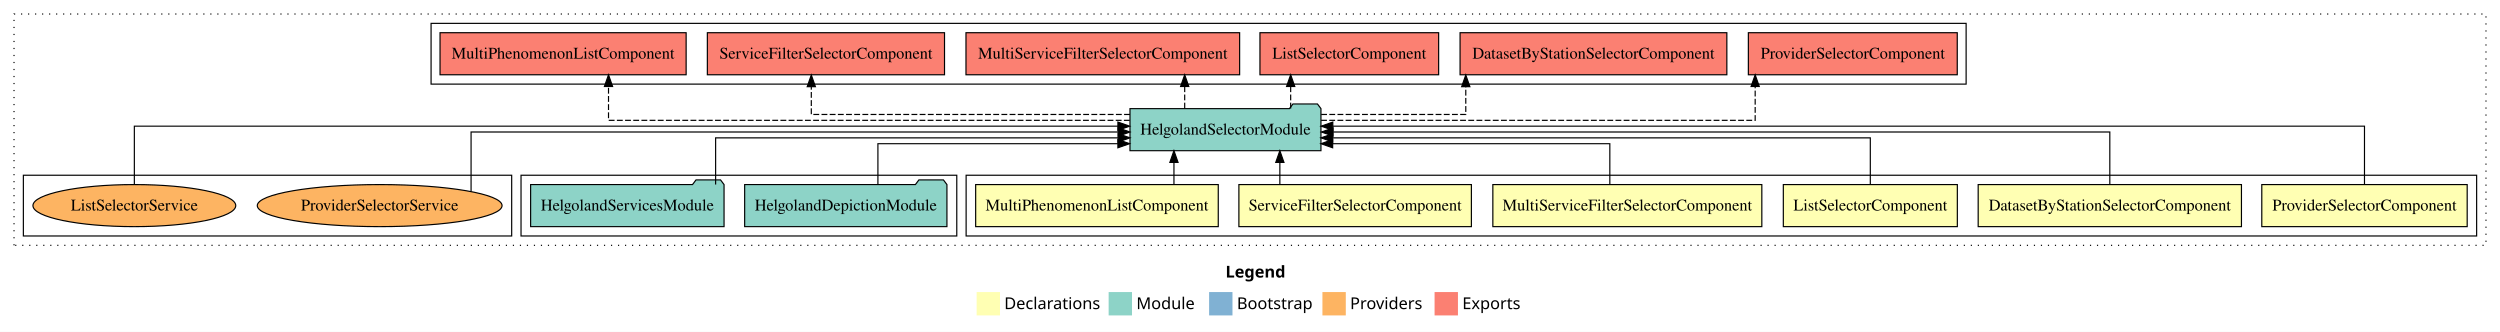
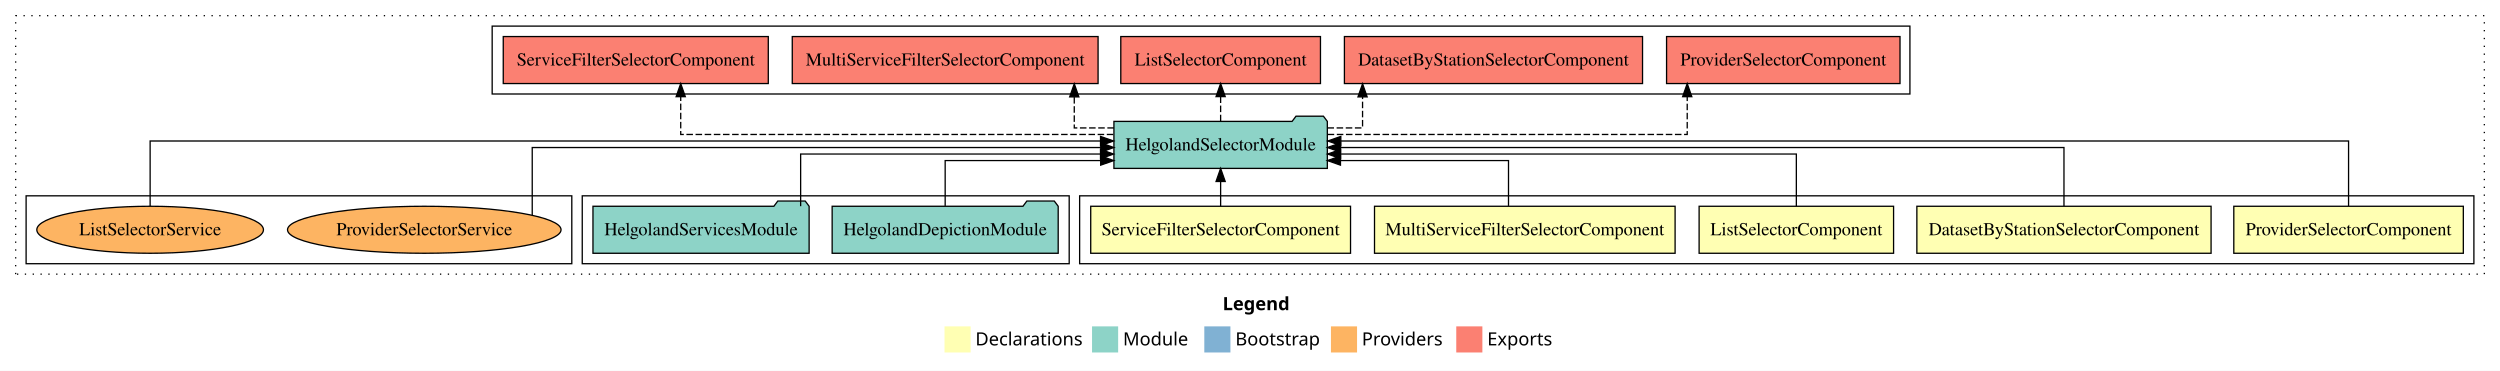
- <svg xmlns="http://www.w3.org/2000/svg" width="2140pt" height="284pt" viewBox="0.00 0.00 2140.00 284.00">
+ <svg xmlns="http://www.w3.org/2000/svg" width="1915pt" height="284pt" viewBox="0.00 0.00 1915.00 284.00">
  <g id="graph0" class="graph" transform="scale(1 1) rotate(0) translate(4 280)">
-     <polygon fill="#ffffff" stroke="transparent" points="-4,4 -4,-280 2136,-280 2136,4 -4,4" />
-     <text text-anchor="start" x="1045.009" y="-42.4" font-family="sans-serif" font-weight="bold" font-size="14.00" fill="#000000">Legend</text>
-     <polygon fill="#ffffb3" stroke="transparent" points="832,-10 832,-30 852,-30 852,-10 832,-10" />
-     <text text-anchor="start" x="855.629" y="-15.4" font-family="sans-serif" font-size="14.00" fill="#000000">  Declarations</text>
-     <polygon fill="#8dd3c7" stroke="transparent" points="945,-10 945,-30 965,-30 965,-10 945,-10" />
-     <text text-anchor="start" x="968.725" y="-15.4" font-family="sans-serif" font-size="14.00" fill="#000000">  Module</text>
-     <polygon fill="#80b1d3" stroke="transparent" points="1031,-10 1031,-30 1051,-30 1051,-10 1031,-10" />
-     <text text-anchor="start" x="1054.781" y="-15.4" font-family="sans-serif" font-size="14.00" fill="#000000">  Bootstrap</text>
-     <polygon fill="#fdb462" stroke="transparent" points="1128,-10 1128,-30 1148,-30 1148,-10 1128,-10" />
-     <text text-anchor="start" x="1151.673" y="-15.4" font-family="sans-serif" font-size="14.00" fill="#000000">  Providers</text>
-     <polygon fill="#fb8072" stroke="transparent" points="1224,-10 1224,-30 1244,-30 1244,-10 1224,-10" />
-     <text text-anchor="start" x="1247.726" y="-15.4" font-family="sans-serif" font-size="14.00" fill="#000000">  Exports</text>
+     <polygon fill="#ffffff" stroke="transparent" points="-4,4 -4,-280 1911,-280 1911,4 -4,4" />
+     <text text-anchor="start" x="932.509" y="-42.4" font-family="sans-serif" font-weight="bold" font-size="14.00" fill="#000000">Legend</text>
+     <polygon fill="#ffffb3" stroke="transparent" points="719.5,-10 719.5,-30 739.5,-30 739.5,-10 719.5,-10" />
+     <text text-anchor="start" x="743.129" y="-15.4" font-family="sans-serif" font-size="14.00" fill="#000000">  Declarations</text>
+     <polygon fill="#8dd3c7" stroke="transparent" points="832.5,-10 832.5,-30 852.5,-30 852.5,-10 832.5,-10" />
+     <text text-anchor="start" x="856.225" y="-15.4" font-family="sans-serif" font-size="14.00" fill="#000000">  Module</text>
+     <polygon fill="#80b1d3" stroke="transparent" points="918.5,-10 918.5,-30 938.5,-30 938.5,-10 918.5,-10" />
+     <text text-anchor="start" x="942.281" y="-15.4" font-family="sans-serif" font-size="14.00" fill="#000000">  Bootstrap</text>
+     <polygon fill="#fdb462" stroke="transparent" points="1015.5,-10 1015.5,-30 1035.5,-30 1035.5,-10 1015.5,-10" />
+     <text text-anchor="start" x="1039.173" y="-15.4" font-family="sans-serif" font-size="14.00" fill="#000000">  Providers</text>
+     <polygon fill="#fb8072" stroke="transparent" points="1111.5,-10 1111.5,-30 1131.5,-30 1131.5,-10 1111.5,-10" />
+     <text text-anchor="start" x="1135.226" y="-15.4" font-family="sans-serif" font-size="14.00" fill="#000000">  Exports</text>
    <g id="clust1" class="cluster">
-       <polygon fill="none" stroke="#000000" stroke-dasharray="1,5" points="8,-70 8,-268 2124,-268 2124,-70 8,-70" />
+       <polygon fill="none" stroke="#000000" stroke-dasharray="1,5" points="8,-70 8,-268 1899,-268 1899,-70 8,-70" />
    </g>
    <g id="clust2" class="cluster">
-       <polygon fill="none" stroke="#000000" points="823,-78 823,-130 2116,-130 2116,-78 823,-78" />
+       <polygon fill="none" stroke="#000000" points="823,-78 823,-130 1891,-130 1891,-78 823,-78" />
+     </g>
+     <g id="clust8" class="cluster">
+       <polygon fill="none" stroke="#000000" points="442,-78 442,-130 815,-130 815,-78 442,-78" />
    </g>
    <g id="clust9" class="cluster">
-       <polygon fill="none" stroke="#000000" points="442,-78 442,-130 815,-130 815,-78 442,-78" />
+       <polygon fill="none" stroke="#000000" points="373,-208 373,-260 1459,-260 1459,-208 373,-208" />
    </g>
-     <g id="clust10" class="cluster">
-       <polygon fill="none" stroke="#000000" points="365,-208 365,-260 1679,-260 1679,-208 365,-208" />
-     </g>
-     <g id="clust12" class="cluster">
+     <g id="clust11" class="cluster">
      <polygon fill="none" stroke="#000000" points="16,-78 16,-130 434,-130 434,-78 16,-78" />
    </g>
    <g id="node1" class="node">
-       <polygon fill="#ffffb3" stroke="#000000" points="2107.91,-122 1932.09,-122 1932.09,-86 2107.91,-86 2107.91,-122" />
-       <text text-anchor="middle" x="2020" y="-99.8" font-family="Times,serif" font-size="14.00" fill="#000000">ProviderSelectorComponent</text>
+       <polygon fill="#ffffb3" stroke="#000000" points="1882.91,-122 1707.09,-122 1707.09,-86 1882.91,-86 1882.91,-122" />
+       <text text-anchor="middle" x="1795" y="-99.8" font-family="Times,serif" font-size="14.00" fill="#000000">ProviderSelectorComponent</text>
+     </g>
+     <g id="node6" class="node">
+       <polygon fill="#8dd3c7" stroke="#000000" points="1012.735,-187 1009.735,-191 988.735,-191 985.735,-187 849.265,-187 849.265,-151 1012.735,-151 1012.735,-187" />
+       <text text-anchor="middle" x="931" y="-164.8" font-family="Times,serif" font-size="14.00" fill="#000000">HelgolandSelectorModule</text>
+     </g>
+     <g id="edge1" class="edge">
+       <path fill="none" stroke="#000000" d="M1795,-122.223C1795,-142.365 1795,-172 1795,-172 1795,-172 1023.062,-172 1023.062,-172" />
+       <polygon fill="#000000" stroke="#000000" points="1023.062,-168.5 1013.062,-172 1023.062,-175.5 1023.062,-168.5" />
+     </g>
+     <g id="node2" class="node">
+       <polygon fill="#ffffb3" stroke="#000000" points="1689.682,-122 1464.318,-122 1464.318,-86 1689.682,-86 1689.682,-122" />
+       <text text-anchor="middle" x="1577" y="-99.8" font-family="Times,serif" font-size="14.00" fill="#000000">DatasetByStationSelectorComponent</text>
+     </g>
+     <g id="edge2" class="edge">
+       <path fill="none" stroke="#000000" d="M1577,-122.222C1577,-140.828 1577,-167 1577,-167 1577,-167 1022.816,-167 1022.816,-167" />
+       <polygon fill="#000000" stroke="#000000" points="1022.816,-163.5 1012.816,-167 1022.816,-170.5 1022.816,-163.5" />
+     </g>
+     <g id="node3" class="node">
+       <polygon fill="#ffffb3" stroke="#000000" points="1446.479,-122 1297.521,-122 1297.521,-86 1446.479,-86 1446.479,-122" />
+       <text text-anchor="middle" x="1372" y="-99.8" font-family="Times,serif" font-size="14.00" fill="#000000">ListSelectorComponent</text>
+     </g>
+     <g id="edge3" class="edge">
+       <path fill="none" stroke="#000000" d="M1372,-122.034C1372,-139.06 1372,-162 1372,-162 1372,-162 1022.915,-162 1022.915,-162" />
+       <polygon fill="#000000" stroke="#000000" points="1022.915,-158.5 1012.915,-162 1022.915,-165.5 1022.915,-158.5" />
+     </g>
+     <g id="node4" class="node">
+       <polygon fill="#ffffb3" stroke="#000000" points="1279.124,-122 1048.876,-122 1048.876,-86 1279.124,-86 1279.124,-122" />
+       <text text-anchor="middle" x="1164" y="-99.8" font-family="Times,serif" font-size="14.00" fill="#000000">MultiServiceFilterSelectorComponent</text>
+     </g>
+     <g id="edge4" class="edge">
+       <path fill="none" stroke="#000000" d="M1151.515,-122.24C1151.515,-137.571 1151.515,-157 1151.515,-157 1151.515,-157 1022.798,-157 1022.798,-157" />
+       <polygon fill="#000000" stroke="#000000" points="1022.798,-153.5 1012.798,-157 1022.798,-160.5 1022.798,-153.5" />
+     </g>
+     <g id="node5" class="node">
+       <polygon fill="#ffffb3" stroke="#000000" points="1030.508,-122 831.492,-122 831.492,-86 1030.508,-86 1030.508,-122" />
+       <text text-anchor="middle" x="931" y="-99.8" font-family="Times,serif" font-size="14.00" fill="#000000">ServiceFilterSelectorComponent</text>
+     </g>
+     <g id="edge5" class="edge">
+       <path fill="none" stroke="#000000" d="M931,-122.106C931,-122.106 931,-140.991 931,-140.991" />
+       <polygon fill="#000000" stroke="#000000" points="927.5,-140.991 931,-150.991 934.5,-140.991 927.5,-140.991" />
+     </g>
+     <g id="node9" class="node">
+       <polygon fill="#fb8072" stroke="#000000" points="1451.41,-252 1272.59,-252 1272.59,-216 1451.41,-216 1451.41,-252" />
+       <text text-anchor="middle" x="1362" y="-229.8" font-family="Times,serif" font-size="14.00" fill="#000000">ProviderSelectorComponent </text>
+     </g>
+     <g id="edge8" class="edge">
+       <path fill="none" stroke="#000000" stroke-dasharray="5,2" d="M1012.997,-177C1118.517,-177 1288.411,-177 1288.411,-177 1288.411,-177 1288.411,-205.965 1288.411,-205.965" />
+       <polygon fill="#000000" stroke="#000000" points="1284.911,-205.965 1288.411,-215.965 1291.911,-205.965 1284.911,-205.965" />
+     </g>
+     <g id="node10" class="node">
+       <polygon fill="#fb8072" stroke="#000000" points="1254.183,-252 1025.817,-252 1025.817,-216 1254.183,-216 1254.183,-252" />
+       <text text-anchor="middle" x="1140" y="-229.8" font-family="Times,serif" font-size="14.00" fill="#000000">DatasetByStationSelectorComponent </text>
+     </g>
+     <g id="edge9" class="edge">
+       <path fill="none" stroke="#000000" stroke-dasharray="5,2" d="M1012.846,-182C1028.292,-182 1039.721,-182 1039.721,-182 1039.721,-182 1039.721,-205.813 1039.721,-205.813" />
+       <polygon fill="#000000" stroke="#000000" points="1036.221,-205.813 1039.721,-215.813 1043.221,-205.813 1036.221,-205.813" />
+     </g>
+     <g id="node11" class="node">
+       <polygon fill="#fb8072" stroke="#000000" points="1007.48,-252 854.52,-252 854.52,-216 1007.48,-216 1007.48,-252" />
+       <text text-anchor="middle" x="931" y="-229.8" font-family="Times,serif" font-size="14.00" fill="#000000">ListSelectorComponent </text>
+     </g>
+     <g id="edge10" class="edge">
+       <path fill="none" stroke="#000000" stroke-dasharray="5,2" d="M931,-187.106C931,-187.106 931,-205.991 931,-205.991" />
+       <polygon fill="#000000" stroke="#000000" points="927.5,-205.991 931,-215.991 934.5,-205.991 927.5,-205.991" />
+     </g>
+     <g id="node12" class="node">
+       <polygon fill="#fb8072" stroke="#000000" points="837.124,-252 602.876,-252 602.876,-216 837.124,-216 837.124,-252" />
+       <text text-anchor="middle" x="720" y="-229.8" font-family="Times,serif" font-size="14.00" fill="#000000">MultiServiceFilterSelectorComponent </text>
+     </g>
+     <g id="edge11" class="edge">
+       <path fill="none" stroke="#000000" stroke-dasharray="5,2" d="M849.23,-182C831.989,-182 818.892,-182 818.892,-182 818.892,-182 818.892,-205.813 818.892,-205.813" />
+       <polygon fill="#000000" stroke="#000000" points="815.392,-205.813 818.892,-215.813 822.392,-205.813 815.392,-205.813" />
+     </g>
+     <g id="node13" class="node">
+       <polygon fill="#fb8072" stroke="#000000" points="584.508,-252 381.492,-252 381.492,-216 584.508,-216 584.508,-252" />
+       <text text-anchor="middle" x="483" y="-229.8" font-family="Times,serif" font-size="14.00" fill="#000000">ServiceFilterSelectorComponent </text>
+     </g>
+     <g id="edge12" class="edge">
+       <path fill="none" stroke="#000000" stroke-dasharray="5,2" d="M848.797,-177C728.188,-177 517.43,-177 517.43,-177 517.43,-177 517.43,-205.965 517.43,-205.965" />
+       <polygon fill="#000000" stroke="#000000" points="513.93,-205.965 517.43,-215.965 520.93,-205.965 513.93,-205.965" />
    </g>
    <g id="node7" class="node">
-       <polygon fill="#8dd3c7" stroke="#000000" points="1126.735,-187 1123.735,-191 1102.735,-191 1099.735,-187 963.265,-187 963.265,-151 1126.735,-151 1126.735,-187" />
-       <text text-anchor="middle" x="1045" y="-164.8" font-family="Times,serif" font-size="14.00" fill="#000000">HelgolandSelectorModule</text>
-     </g>
-     <g id="edge1" class="edge">
-       <path fill="none" stroke="#000000" d="M2020,-122.223C2020,-142.365 2020,-172 2020,-172 2020,-172 1136.869,-172 1136.869,-172" />
-       <polygon fill="#000000" stroke="#000000" points="1136.869,-168.5 1126.869,-172 1136.869,-175.5 1136.869,-168.5" />
-     </g>
-     <g id="node2" class="node">
-       <polygon fill="#ffffb3" stroke="#000000" points="1914.682,-122 1689.318,-122 1689.318,-86 1914.682,-86 1914.682,-122" />
-       <text text-anchor="middle" x="1802" y="-99.8" font-family="Times,serif" font-size="14.00" fill="#000000">DatasetByStationSelectorComponent</text>
-     </g>
-     <g id="edge2" class="edge">
-       <path fill="none" stroke="#000000" d="M1802,-122.222C1802,-140.828 1802,-167 1802,-167 1802,-167 1137.092,-167 1137.092,-167" />
-       <polygon fill="#000000" stroke="#000000" points="1137.092,-163.5 1127.092,-167 1137.092,-170.5 1137.092,-163.5" />
-     </g>
-     <g id="node3" class="node">
-       <polygon fill="#ffffb3" stroke="#000000" points="1671.479,-122 1522.521,-122 1522.521,-86 1671.479,-86 1671.479,-122" />
-       <text text-anchor="middle" x="1597" y="-99.8" font-family="Times,serif" font-size="14.00" fill="#000000">ListSelectorComponent</text>
-     </g>
-     <g id="edge3" class="edge">
-       <path fill="none" stroke="#000000" d="M1596.983,-122.034C1596.983,-139.06 1596.983,-162 1596.983,-162 1596.983,-162 1136.744,-162 1136.744,-162" />
-       <polygon fill="#000000" stroke="#000000" points="1136.744,-158.5 1126.744,-162 1136.744,-165.5 1136.744,-158.5" />
-     </g>
-     <g id="node4" class="node">
-       <polygon fill="#ffffb3" stroke="#000000" points="1504.124,-122 1273.876,-122 1273.876,-86 1504.124,-86 1504.124,-122" />
-       <text text-anchor="middle" x="1389" y="-99.8" font-family="Times,serif" font-size="14.00" fill="#000000">MultiServiceFilterSelectorComponent</text>
-     </g>
-     <g id="edge4" class="edge">
-       <path fill="none" stroke="#000000" d="M1374.014,-122.24C1374.014,-137.571 1374.014,-157 1374.014,-157 1374.014,-157 1136.752,-157 1136.752,-157" />
-       <polygon fill="#000000" stroke="#000000" points="1136.752,-153.5 1126.752,-157 1136.752,-160.5 1136.752,-153.5" />
-     </g>
-     <g id="node5" class="node">
-       <polygon fill="#ffffb3" stroke="#000000" points="1255.508,-122 1056.492,-122 1056.492,-86 1255.508,-86 1255.508,-122" />
-       <text text-anchor="middle" x="1156" y="-99.8" font-family="Times,serif" font-size="14.00" fill="#000000">ServiceFilterSelectorComponent</text>
-     </g>
-     <g id="edge5" class="edge">
-       <path fill="none" stroke="#000000" d="M1091.557,-122.106C1091.557,-122.106 1091.557,-140.991 1091.557,-140.991" />
-       <polygon fill="#000000" stroke="#000000" points="1088.057,-140.991 1091.557,-150.991 1095.057,-140.991 1088.057,-140.991" />
-     </g>
-     <g id="node6" class="node">
-       <polygon fill="#ffffb3" stroke="#000000" points="1038.83,-122 831.17,-122 831.17,-86 1038.83,-86 1038.83,-122" />
-       <text text-anchor="middle" x="935" y="-99.8" font-family="Times,serif" font-size="14.00" fill="#000000">MultiPhenomenonListComponent</text>
-     </g>
-     <g id="edge6" class="edge">
-       <path fill="none" stroke="#000000" d="M1000.899,-122.106C1000.899,-122.106 1000.899,-140.991 1000.899,-140.991" />
-       <polygon fill="#000000" stroke="#000000" points="997.399,-140.991 1000.899,-150.991 1004.399,-140.991 997.399,-140.991" />
-     </g>
-     <g id="node10" class="node">
-       <polygon fill="#fb8072" stroke="#000000" points="1671.41,-252 1492.59,-252 1492.59,-216 1671.41,-216 1671.41,-252" />
-       <text text-anchor="middle" x="1582" y="-229.8" font-family="Times,serif" font-size="14.00" fill="#000000">ProviderSelectorComponent </text>
-     </g>
-     <g id="edge9" class="edge">
-       <path fill="none" stroke="#000000" stroke-dasharray="5,2" d="M1126.85,-177C1257.456,-177 1498.429,-177 1498.429,-177 1498.429,-177 1498.429,-205.965 1498.429,-205.965" />
-       <polygon fill="#000000" stroke="#000000" points="1494.929,-205.965 1498.429,-215.965 1501.929,-205.965 1494.929,-205.965" />
-     </g>
-     <g id="node11" class="node">
-       <polygon fill="#fb8072" stroke="#000000" points="1474.183,-252 1245.817,-252 1245.817,-216 1474.183,-216 1474.183,-252" />
-       <text text-anchor="middle" x="1360" y="-229.8" font-family="Times,serif" font-size="14.00" fill="#000000">DatasetByStationSelectorComponent </text>
-     </g>
-     <g id="edge10" class="edge">
-       <path fill="none" stroke="#000000" stroke-dasharray="5,2" d="M1126.892,-182C1184.256,-182 1250.706,-182 1250.706,-182 1250.706,-182 1250.706,-205.813 1250.706,-205.813" />
-       <polygon fill="#000000" stroke="#000000" points="1247.206,-205.813 1250.706,-215.813 1254.206,-205.813 1247.206,-205.813" />
-     </g>
-     <g id="node12" class="node">
-       <polygon fill="#fb8072" stroke="#000000" points="1227.48,-252 1074.52,-252 1074.52,-216 1227.48,-216 1227.48,-252" />
-       <text text-anchor="middle" x="1151" y="-229.8" font-family="Times,serif" font-size="14.00" fill="#000000">ListSelectorComponent </text>
-     </g>
-     <g id="edge11" class="edge">
-       <path fill="none" stroke="#000000" stroke-dasharray="5,2" d="M1100.814,-187.106C1100.814,-187.106 1100.814,-205.991 1100.814,-205.991" />
-       <polygon fill="#000000" stroke="#000000" points="1097.314,-205.991 1100.814,-215.991 1104.314,-205.991 1097.314,-205.991" />
-     </g>
-     <g id="node13" class="node">
-       <polygon fill="#fb8072" stroke="#000000" points="1057.124,-252 822.876,-252 822.876,-216 1057.124,-216 1057.124,-252" />
-       <text text-anchor="middle" x="940" y="-229.8" font-family="Times,serif" font-size="14.00" fill="#000000">MultiServiceFilterSelectorComponent </text>
-     </g>
-     <g id="edge12" class="edge">
-       <path fill="none" stroke="#000000" stroke-dasharray="5,2" d="M1010.097,-187.106C1010.097,-187.106 1010.097,-205.991 1010.097,-205.991" />
-       <polygon fill="#000000" stroke="#000000" points="1006.597,-205.991 1010.097,-215.991 1013.597,-205.991 1006.597,-205.991" />
-     </g>
-     <g id="node14" class="node">
-       <polygon fill="#fb8072" stroke="#000000" points="804.508,-252 601.492,-252 601.492,-216 804.508,-216 804.508,-252" />
-       <text text-anchor="middle" x="703" y="-229.8" font-family="Times,serif" font-size="14.00" fill="#000000">ServiceFilterSelectorComponent </text>
-     </g>
-     <g id="edge13" class="edge">
-       <path fill="none" stroke="#000000" stroke-dasharray="5,2" d="M963.22,-182C858.521,-182 690.476,-182 690.476,-182 690.476,-182 690.476,-205.813 690.476,-205.813" />
-       <polygon fill="#000000" stroke="#000000" points="686.977,-205.813 690.476,-215.813 693.977,-205.813 686.977,-205.813" />
-     </g>
-     <g id="node15" class="node">
-       <polygon fill="#fb8072" stroke="#000000" points="583.33,-252 372.67,-252 372.67,-216 583.33,-216 583.33,-252" />
-       <text text-anchor="middle" x="478" y="-229.8" font-family="Times,serif" font-size="14.00" fill="#000000">MultiPhenomenonListComponent </text>
-     </g>
-     <g id="edge14" class="edge">
-       <path fill="none" stroke="#000000" stroke-dasharray="5,2" d="M963.062,-177C814.724,-177 516.885,-177 516.885,-177 516.885,-177 516.885,-205.965 516.885,-205.965" />
-       <polygon fill="#000000" stroke="#000000" points="513.385,-205.965 516.885,-215.965 520.385,-205.965 513.385,-205.965" />
-     </g>
-     <g id="node8" class="node">
      <polygon fill="#8dd3c7" stroke="#000000" points="806.574,-122 803.574,-126 782.574,-126 779.574,-122 633.426,-122 633.426,-86 806.574,-86 806.574,-122" />
      <text text-anchor="middle" x="720" y="-99.8" font-family="Times,serif" font-size="14.00" fill="#000000">HelgolandDepictionModule</text>
    </g>
-     <g id="edge7" class="edge">
-       <path fill="none" stroke="#000000" d="M747.49,-122.24C747.49,-137.571 747.49,-157 747.49,-157 747.49,-157 952.917,-157 952.917,-157" />
-       <polygon fill="#000000" stroke="#000000" points="952.917,-160.5 962.917,-157 952.917,-153.5 952.917,-160.5" />
+     <g id="edge6" class="edge">
+       <path fill="none" stroke="#000000" d="M720,-122.24C720,-137.571 720,-157 720,-157 720,-157 839.12,-157 839.12,-157" />
+       <polygon fill="#000000" stroke="#000000" points="839.12,-160.5 849.12,-157 839.12,-153.5 839.12,-160.5" />
    </g>
-     <g id="node9" class="node">
+     <g id="node8" class="node">
      <polygon fill="#8dd3c7" stroke="#000000" points="615.789,-122 612.789,-126 591.789,-126 588.789,-122 450.211,-122 450.211,-86 615.789,-86 615.789,-122" />
      <text text-anchor="middle" x="533" y="-99.8" font-family="Times,serif" font-size="14.00" fill="#000000">HelgolandServicesModule</text>
    </g>
-     <g id="edge8" class="edge">
-       <path fill="none" stroke="#000000" d="M608.57,-122.034C608.57,-139.06 608.57,-162 608.57,-162 608.57,-162 953.167,-162 953.167,-162" />
-       <polygon fill="#000000" stroke="#000000" points="953.167,-165.5 963.167,-162 953.167,-158.5 953.167,-165.5" />
+     <g id="edge7" class="edge">
+       <path fill="none" stroke="#000000" d="M609.291,-122.034C609.291,-139.06 609.291,-162 609.291,-162 609.291,-162 838.987,-162 838.987,-162" />
+       <polygon fill="#000000" stroke="#000000" points="838.987,-165.5 848.987,-162 838.987,-158.5 838.987,-165.5" />
    </g>
-     <g id="node16" class="node">
+     <g id="node14" class="node">
      <ellipse fill="#fdb462" stroke="#000000" cx="321" cy="-104" rx="104.769" ry="18" />
      <text text-anchor="middle" x="321" y="-99.8" font-family="Times,serif" font-size="14.00" fill="#000000">ProviderSelectorService</text>
    </g>
-     <g id="edge15" class="edge">
-       <path fill="none" stroke="#000000" d="M399.235,-116.147C399.235,-134.454 399.235,-167 399.235,-167 399.235,-167 953.213,-167 953.213,-167" />
-       <polygon fill="#000000" stroke="#000000" points="953.213,-170.5 963.213,-167 953.213,-163.5 953.213,-170.5" />
+     <g id="edge13" class="edge">
+       <path fill="none" stroke="#000000" d="M403.69,-115.263C403.69,-133.384 403.69,-167 403.69,-167 403.69,-167 839.186,-167 839.186,-167" />
+       <polygon fill="#000000" stroke="#000000" points="839.187,-170.5 849.186,-167 839.186,-163.5 839.187,-170.5" />
    </g>
-     <g id="node17" class="node">
+     <g id="node15" class="node">
      <ellipse fill="#fdb462" stroke="#000000" cx="111" cy="-104" rx="86.807" ry="18" />
      <text text-anchor="middle" x="111" y="-99.8" font-family="Times,serif" font-size="14.00" fill="#000000">ListSelectorService</text>
    </g>
-     <g id="edge16" class="edge">
-       <path fill="none" stroke="#000000" d="M111,-122.223C111,-142.365 111,-172 111,-172 111,-172 952.932,-172 952.932,-172" />
-       <polygon fill="#000000" stroke="#000000" points="952.932,-175.5 962.932,-172 952.932,-168.5 952.932,-175.5" />
+     <g id="edge14" class="edge">
+       <path fill="none" stroke="#000000" d="M111,-122.223C111,-142.365 111,-172 111,-172 111,-172 839,-172 839,-172" />
+       <polygon fill="#000000" stroke="#000000" points="839,-175.5 849,-172 838.999,-168.5 839,-175.5" />
    </g>
  </g>
</svg>
